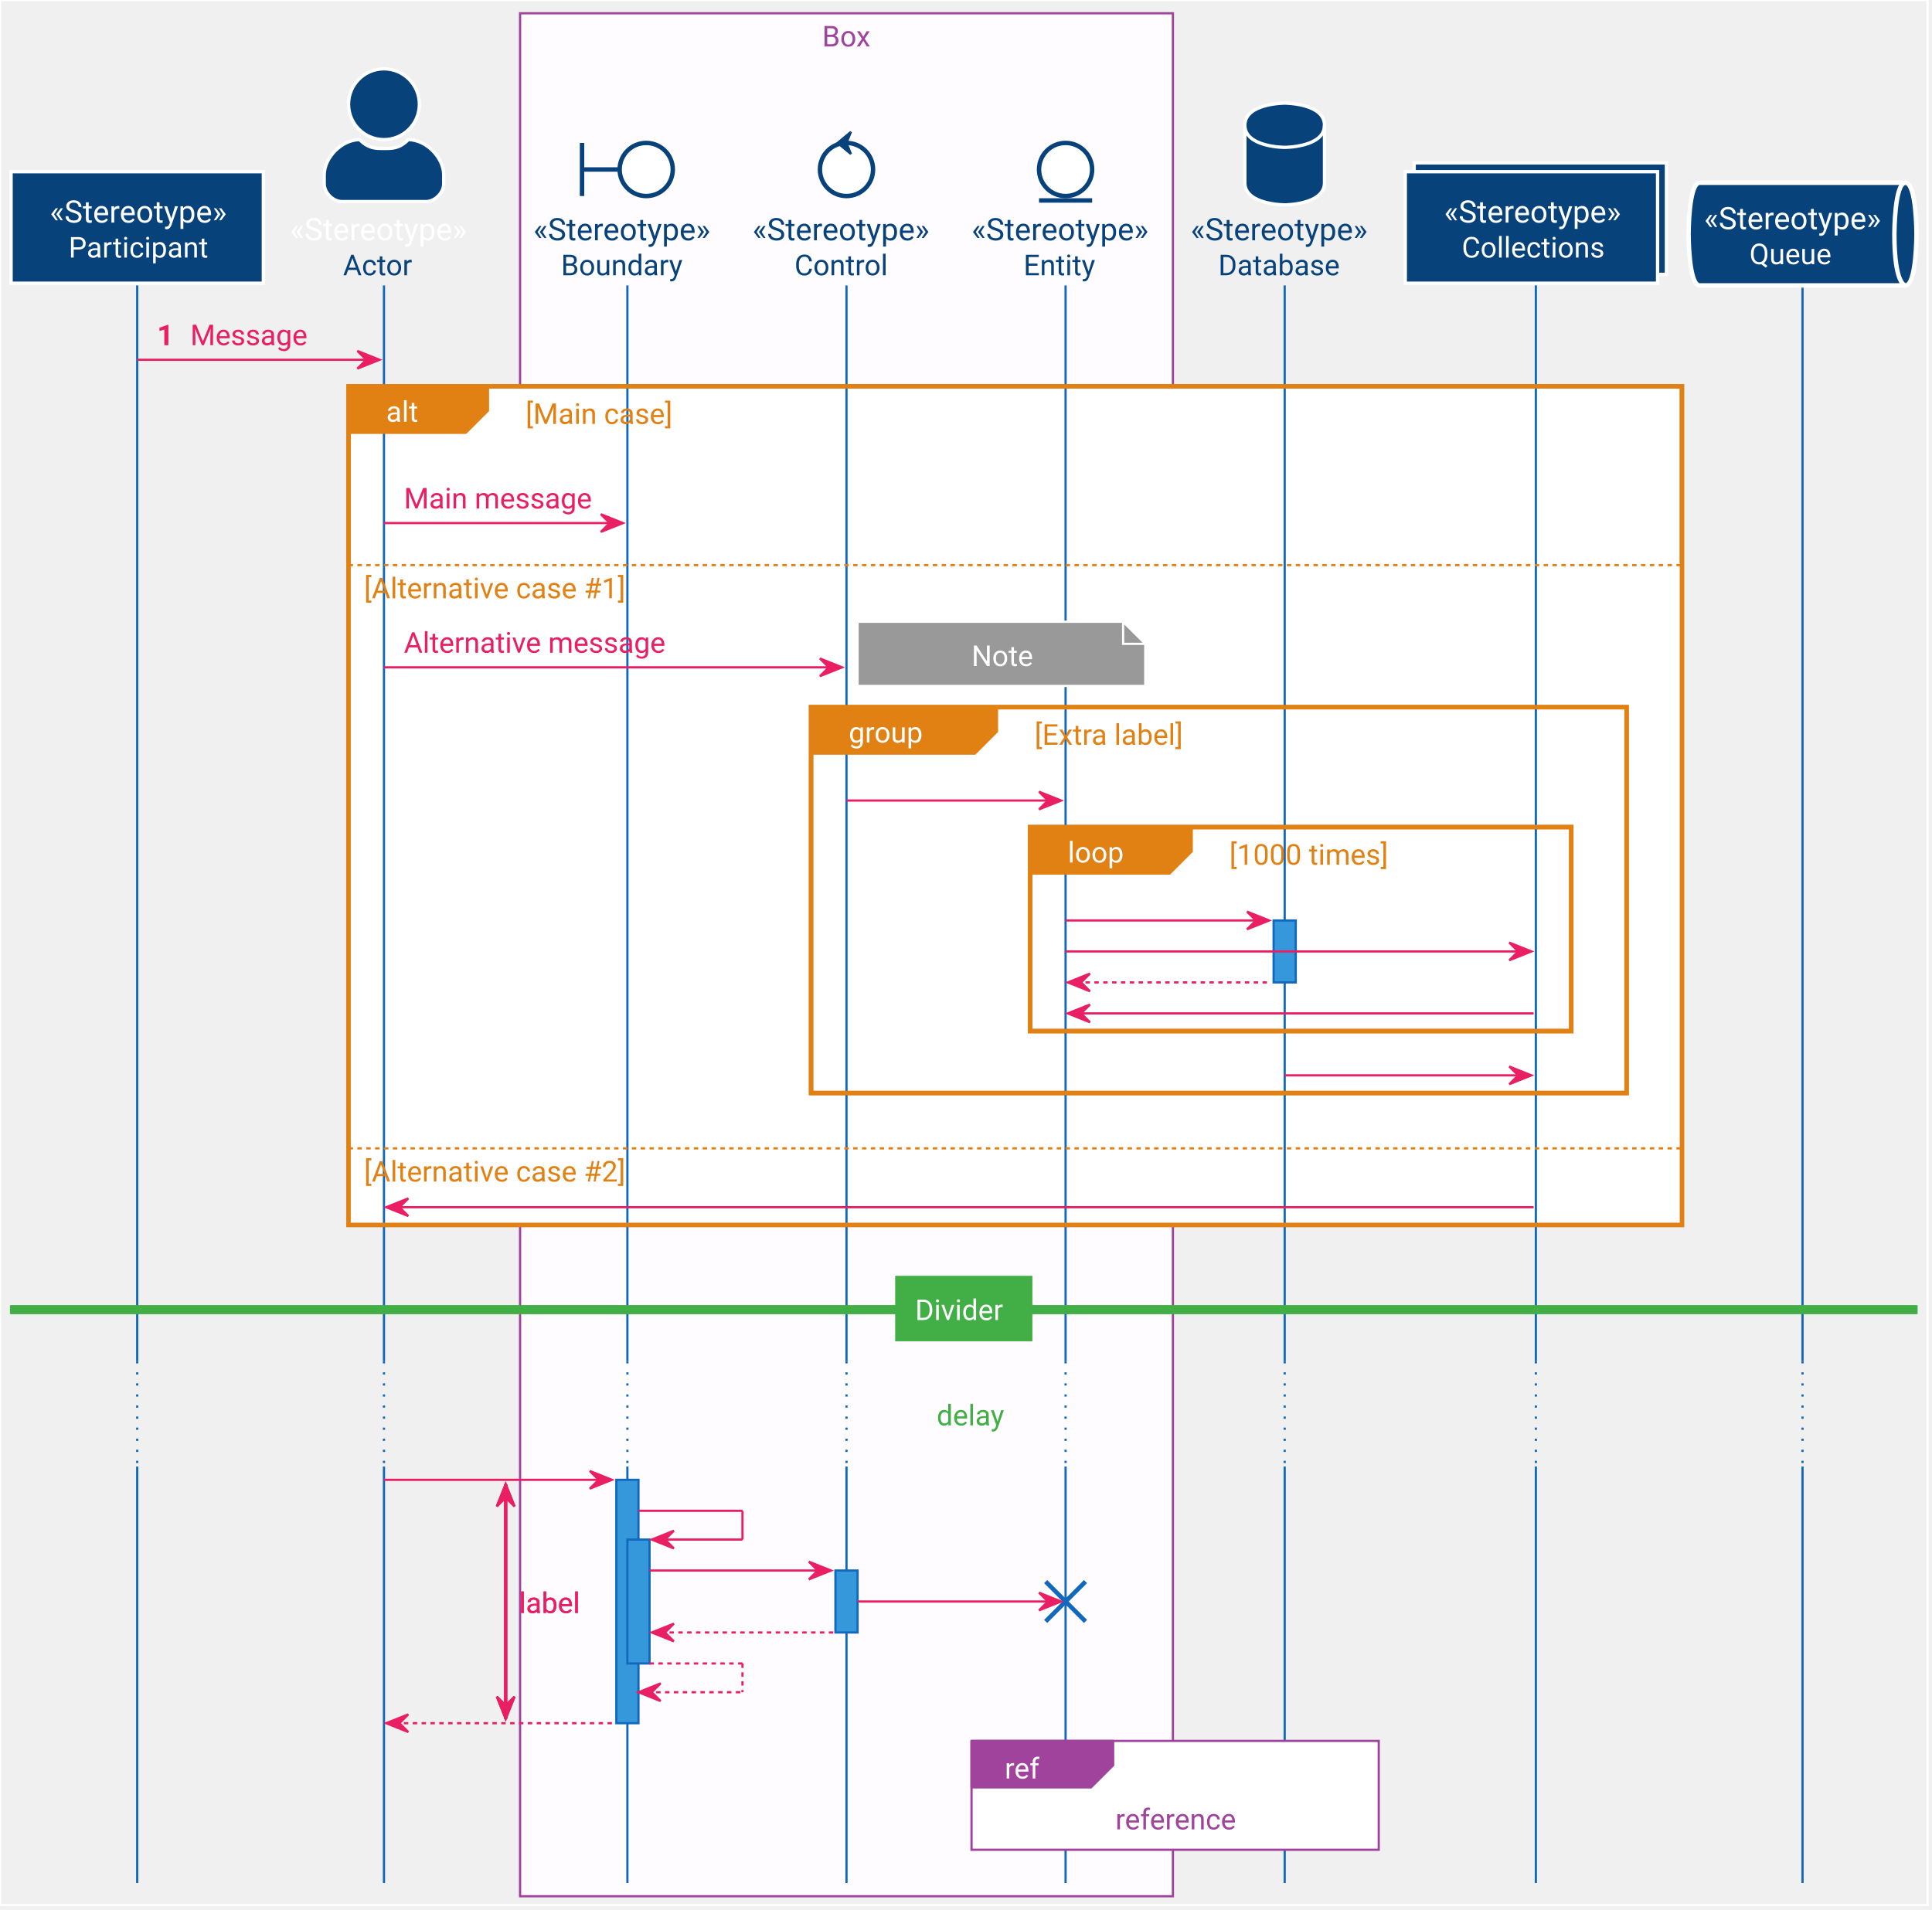
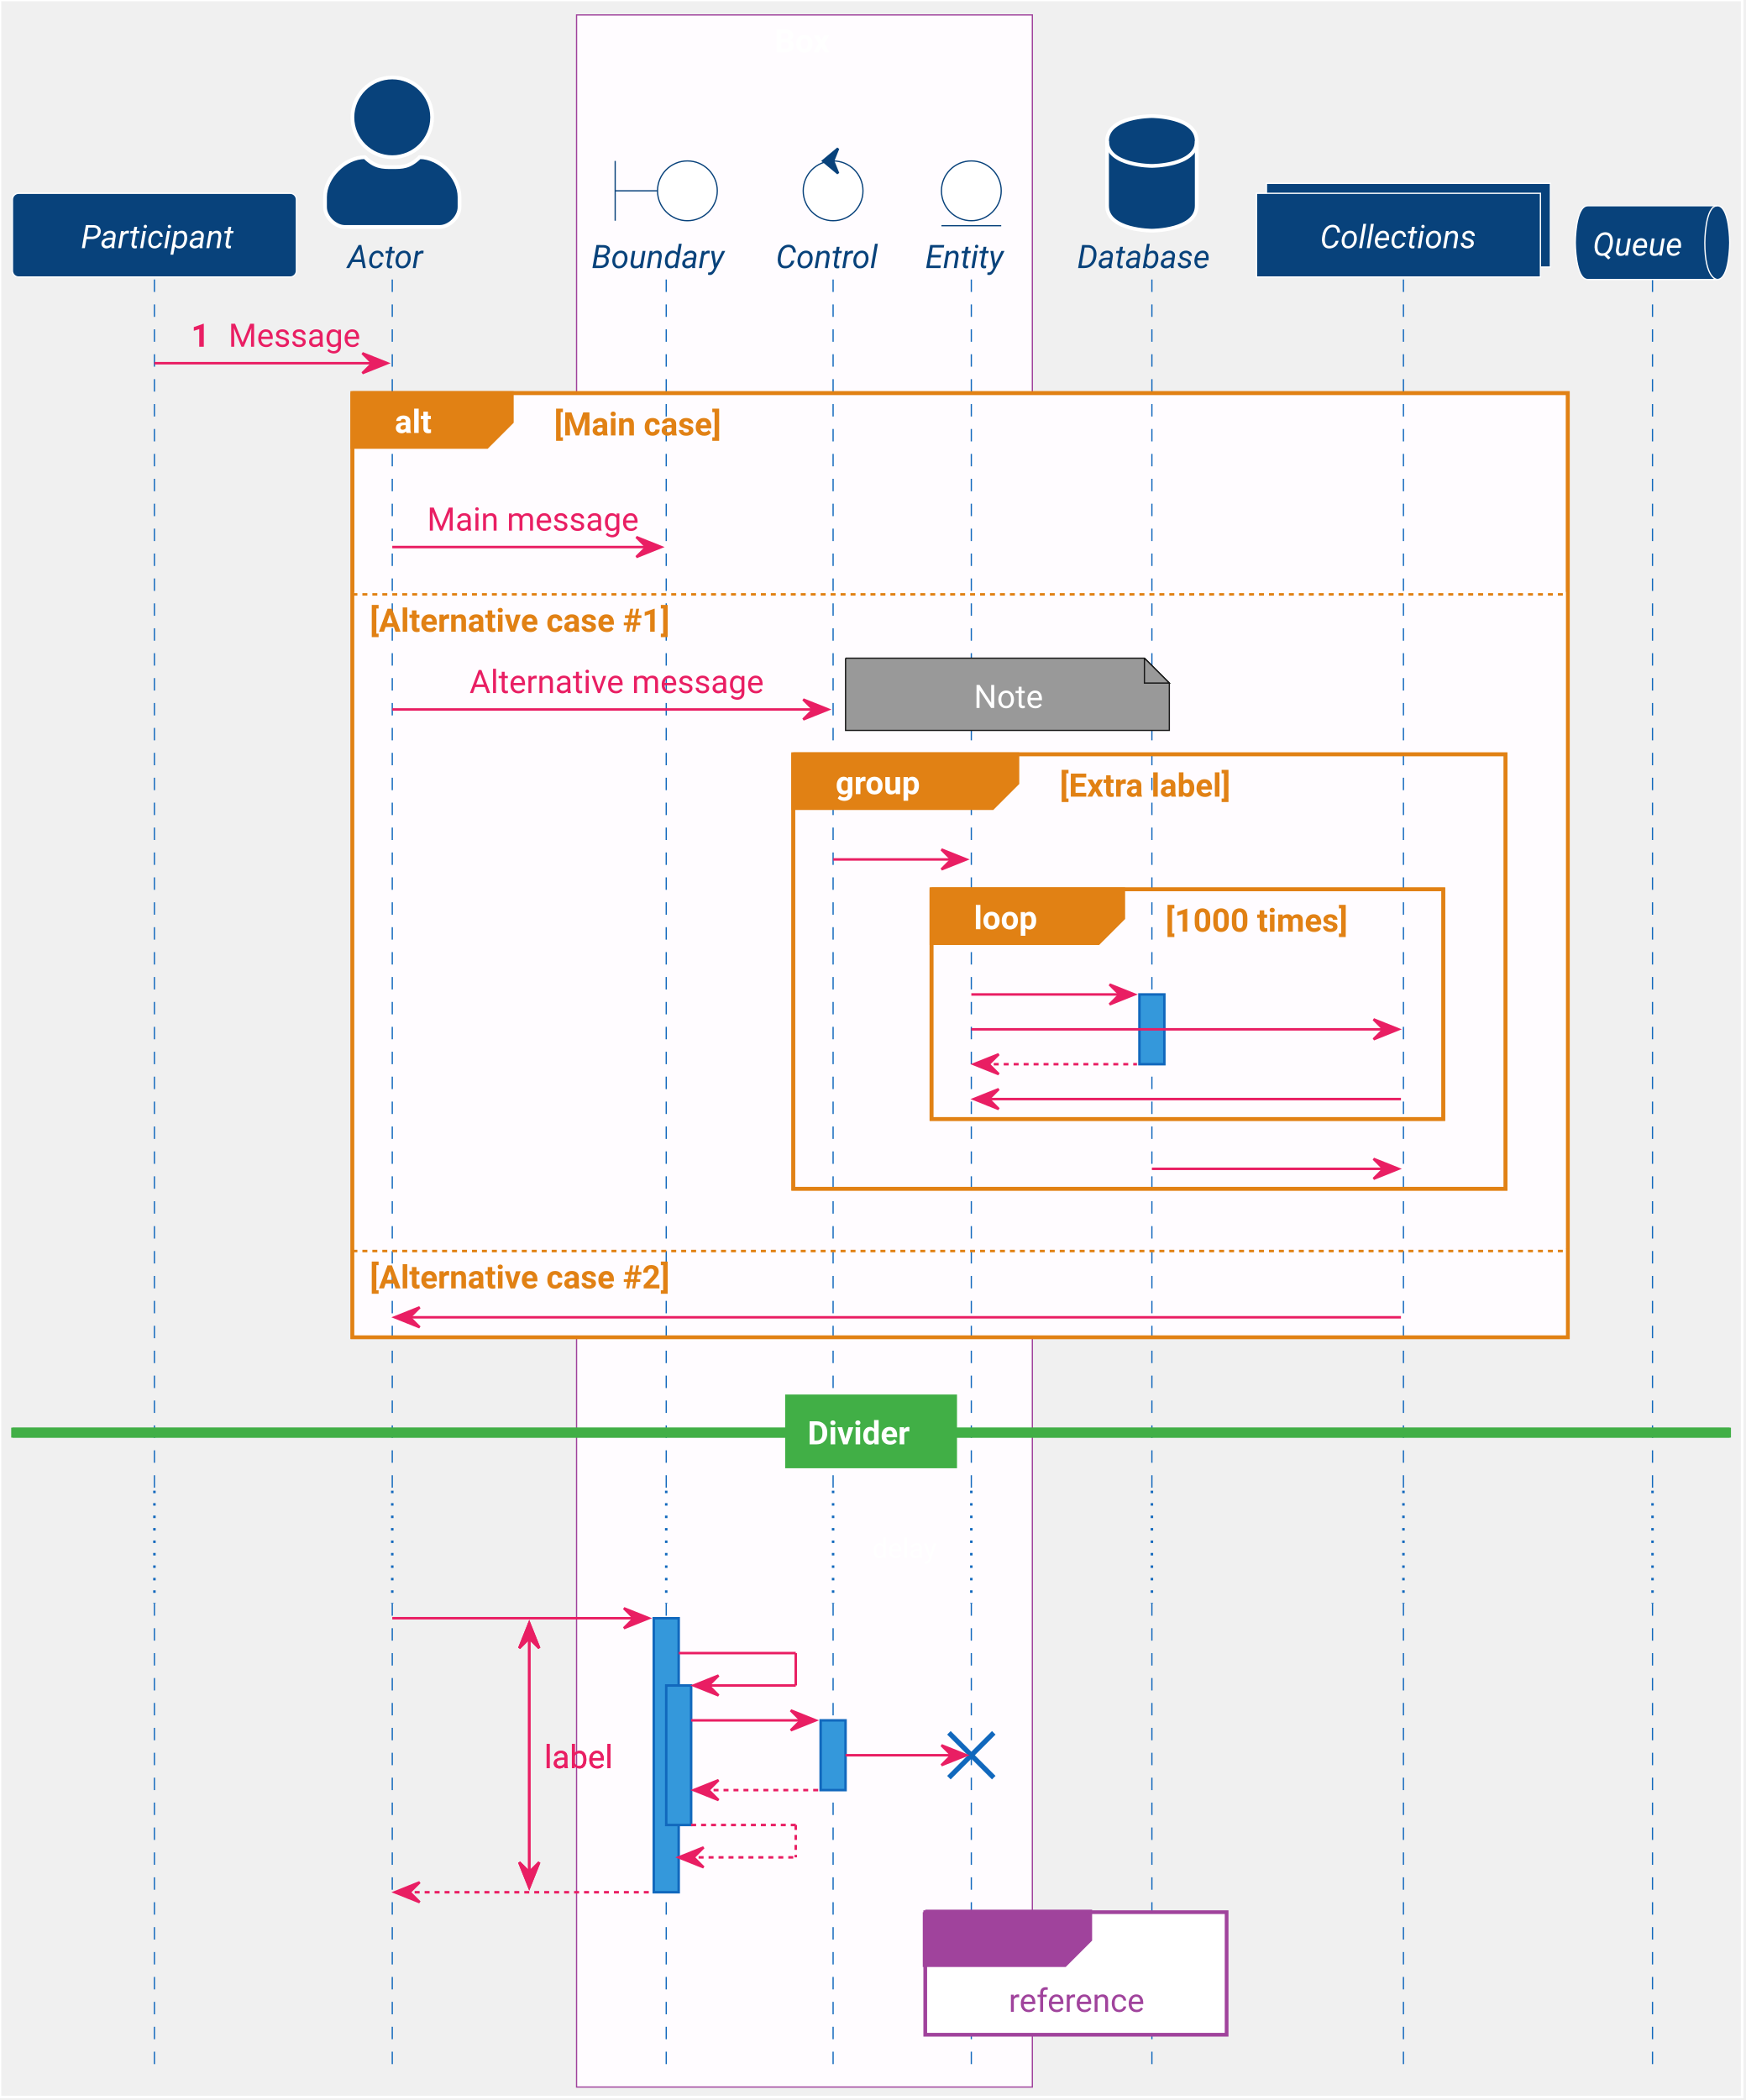
- <svg xmlns="http://www.w3.org/2000/svg" contentScriptType="application/ecmascript" contentStyleType="text/css" height="863px" preserveAspectRatio="none" style="width:873px;height:863px;background:#FFFFFF;" version="1.1" viewBox="0 0 873 863" width="873px" zoomAndPan="magnify">
+ <svg xmlns="http://www.w3.org/2000/svg" contentStyleType="text/css" height="843px" preserveAspectRatio="none" style="width:701px;height:843px;background:#FFFFFF;" version="1.1" viewBox="0 0 701 843" width="701px" zoomAndPan="magnify">
  <defs />
  <g>
-     <rect fill="none" height="861" style="stroke:#FFFFFF;stroke-width:1.0;" width="871" x="0" y="0" />
-     <rect fill="#FFFCFF" height="851" style="stroke:#A0439C;stroke-width:1.0;" width="295" x="235" y="6" />
-     <text fill="#A0439C" font-family="Roboto" font-size="13" lengthAdjust="spacing" textLength="22" x="371.5" y="21">Box</text>
-     <rect fill="#FFFFFF" height="379" style="stroke:#E18114;stroke-width:2.0;" width="602.5" x="157.5" y="174.6" />
-     <rect fill="#FFFFFF" height="263.6" style="stroke:none;stroke-width:1.0;" width="602.5" x="157.5" y="254.4" />
-     <rect fill="#FFFFFF" height="35.6" style="stroke:none;stroke-width:1.0;" width="602.5" x="157.5" y="518" />
-     <rect fill="#FFFFFF" height="174.4" style="stroke:#E18114;stroke-width:2.0;" width="368.5" x="366.5" y="319.6" />
-     <rect fill="#FFFFFF" height="92.2" style="stroke:#E18114;stroke-width:2.0;" width="244.5" x="465.5" y="373.8" />
-     <line style="stroke:#E91E63;stroke-width:1.5;" x1="228.5" x2="228.5" y1="670.8" y2="776.8" />
-     <polygon fill="#E91E63" points="224.5,680.8,228.5,670.8,232.5,680.8,228.5,676.8" style="stroke:#E91E63;stroke-width:1.0;" />
-     <polygon fill="#E91E63" points="224.5,766.8,228.5,776.8,232.5,766.8,228.5,770.8" style="stroke:#E91E63;stroke-width:1.0;" />
-     <text fill="#E91E63" font-family="Roboto" font-size="13" lengthAdjust="spacing" textLength="27" x="234.5" y="729">label</text>
-     <line style="stroke:#1168BD;stroke-width:1.0;" x1="62" x2="62" y1="129" y2="615.2" />
-     <line style="stroke:#1168BD;stroke-width:1.0;stroke-dasharray:1.0,4.0;" x1="62" x2="62" y1="615.2" y2="662.8" />
-     <line style="stroke:#1168BD;stroke-width:1.0;" x1="62" x2="62" y1="662.8" y2="851" />
-     <line style="stroke:#1168BD;stroke-width:1.0;" x1="173.5" x2="173.5" y1="129" y2="615.2" />
-     <line style="stroke:#1168BD;stroke-width:1.0;stroke-dasharray:1.0,4.0;" x1="173.5" x2="173.5" y1="615.2" y2="662.8" />
-     <line style="stroke:#1168BD;stroke-width:1.0;" x1="173.5" x2="173.5" y1="662.8" y2="851" />
-     <line style="stroke:#1168BD;stroke-width:1.0;" x1="283.5" x2="283.5" y1="129" y2="615.2" />
-     <line style="stroke:#1168BD;stroke-width:1.0;stroke-dasharray:1.0,4.0;" x1="283.5" x2="283.5" y1="615.2" y2="662.8" />
-     <line style="stroke:#1168BD;stroke-width:1.0;" x1="283.5" x2="283.5" y1="662.8" y2="851" />
-     <rect fill="#3498DB" height="110" style="stroke:#1168BD;stroke-width:1.0;" width="10" x="278.5" y="668.8" />
-     <rect fill="#3498DB" height="56" style="stroke:#1168BD;stroke-width:1.0;" width="10" x="283.5" y="695.8" />
-     <line style="stroke:#1168BD;stroke-width:1.0;" x1="382.5" x2="382.5" y1="129" y2="615.2" />
-     <line style="stroke:#1168BD;stroke-width:1.0;stroke-dasharray:1.0,4.0;" x1="382.5" x2="382.5" y1="615.2" y2="662.8" />
-     <line style="stroke:#1168BD;stroke-width:1.0;" x1="382.5" x2="382.5" y1="662.8" y2="851" />
-     <rect fill="#3498DB" height="28" style="stroke:#1168BD;stroke-width:1.0;" width="10" x="377.5" y="709.8" />
-     <line style="stroke:#1168BD;stroke-width:1.0;" x1="481.5" x2="481.5" y1="129" y2="615.2" />
-     <line style="stroke:#1168BD;stroke-width:1.0;stroke-dasharray:1.0,4.0;" x1="481.5" x2="481.5" y1="615.2" y2="662.8" />
-     <line style="stroke:#1168BD;stroke-width:1.0;" x1="481.5" x2="481.5" y1="662.8" y2="851" />
-     <line style="stroke:#1168BD;stroke-width:2.0;" x1="472.5" x2="490.5" y1="714.8" y2="732.8" />
-     <line style="stroke:#1168BD;stroke-width:2.0;" x1="472.5" x2="490.5" y1="732.8" y2="714.8" />
-     <line style="stroke:#1168BD;stroke-width:1.0;" x1="580.5" x2="580.5" y1="129" y2="615.2" />
-     <line style="stroke:#1168BD;stroke-width:1.0;stroke-dasharray:1.0,4.0;" x1="580.5" x2="580.5" y1="615.2" y2="662.8" />
-     <line style="stroke:#1168BD;stroke-width:1.0;" x1="580.5" x2="580.5" y1="662.8" y2="851" />
-     <rect fill="#3498DB" height="28" style="stroke:#1168BD;stroke-width:1.0;" width="10" x="575.5" y="416" />
-     <line style="stroke:#1168BD;stroke-width:1.0;" x1="694" x2="694" y1="129" y2="615.2" />
-     <line style="stroke:#1168BD;stroke-width:1.0;stroke-dasharray:1.0,4.0;" x1="694" x2="694" y1="615.2" y2="662.8" />
-     <line style="stroke:#1168BD;stroke-width:1.0;" x1="694" x2="694" y1="662.8" y2="851" />
-     <line style="stroke:#1168BD;stroke-width:1.0;" x1="814.5" x2="814.5" y1="129" y2="615.2" />
-     <line style="stroke:#1168BD;stroke-width:1.0;stroke-dasharray:1.0,4.0;" x1="814.5" x2="814.5" y1="615.2" y2="662.8" />
-     <line style="stroke:#1168BD;stroke-width:1.0;" x1="814.5" x2="814.5" y1="662.8" y2="851" />
-     <rect fill="#08427B" height="50.4" style="stroke:#FFFFFF;stroke-width:1.5;" width="114" x="5" y="77.6" />
-     <text fill="#FFFFFF" font-family="Roboto" font-size="14" lengthAdjust="spacing" textLength="79" x="22.5" y="100.6">«Stereotype»</text>
-     <text fill="#FFFFFF" font-family="Roboto" font-size="13" lengthAdjust="spacing" textLength="62" x="31" y="116.4">Participant</text>
-     <text fill="#FFFFFF" font-family="Roboto" font-size="14" lengthAdjust="spacing" textLength="79" x="131" y="108.6">«Stereotype»</text>
-     <text fill="#08427B" font-family="Roboto" font-size="13" lengthAdjust="spacing" textLength="31" x="155" y="124.4">Actor</text>
-     <ellipse cx="173.5" cy="47.1" fill="#08427B" rx="16" ry="16" style="stroke:#FFFFFF;stroke-width:1.5;" />
-     <path d="M173.5,67.1 C177.5,67.1 180.5,67.1 184.5,63.1 C192.5,63.1 200.5,71.1 200.5,79.1 L200.5,83.1 C200.5,87.1 196.5,91.1 192.5,91.1 L154.5,91.1 C150.5,91.1 146.5,87.1 146.5,83.1 L146.5,79.1 C146.5,71.1 154.5,63.1 162.5,63.1 C166.5,67.1 169.5,67.1 173.5,67.1 " fill="#08427B" style="stroke:#FFFFFF;stroke-width:1.5;" />
-     <text fill="#08427B" font-family="Roboto" font-size="14" lengthAdjust="spacing" textLength="79" x="241" y="108.6">«Stereotype»</text>
-     <text fill="#08427B" font-family="Roboto" font-size="13" lengthAdjust="spacing" textLength="54" x="253.5" y="124.4">Boundary</text>
-     <path d="M263,64.6 L263,88.6 M263,76.6 L280,76.6 " fill="none" style="stroke:#08427B;stroke-width:2.0;" />
-     <ellipse cx="292" cy="76.6" fill="#FFFFFF" rx="12" ry="12" style="stroke:#08427B;stroke-width:2.0;" />
-     <text fill="#08427B" font-family="Roboto" font-size="14" lengthAdjust="spacing" textLength="79" x="340" y="108.6">«Stereotype»</text>
-     <text fill="#08427B" font-family="Roboto" font-size="13" lengthAdjust="spacing" textLength="41" x="359" y="124.4">Control</text>
-     <ellipse cx="382.5" cy="76.6" fill="#FFFFFF" rx="12" ry="12" style="stroke:#08427B;stroke-width:2.0;" />
-     <polygon fill="#08427B" points="378.5,64.6,384.5,59.6,382.5,64.6,384.5,69.6,378.5,64.6" style="stroke:#08427B;stroke-width:1.0;" />
-     <text fill="#08427B" font-family="Roboto" font-size="14" lengthAdjust="spacing" textLength="79" x="439" y="108.6">«Stereotype»</text>
-     <text fill="#08427B" font-family="Roboto" font-size="13" lengthAdjust="spacing" textLength="32" x="462.5" y="124.4">Entity</text>
-     <ellipse cx="481.5" cy="76.6" fill="#FFFFFF" rx="12" ry="12" style="stroke:#08427B;stroke-width:2.0;" />
-     <line style="stroke:#08427B;stroke-width:2.0;" x1="469.5" x2="493.5" y1="90.6" y2="90.6" />
-     <text fill="#08427B" font-family="Roboto" font-size="14" lengthAdjust="spacing" textLength="79" x="538" y="108.6">«Stereotype»</text>
-     <text fill="#08427B" font-family="Roboto" font-size="13" lengthAdjust="spacing" textLength="54" x="550.5" y="124.4">Database</text>
-     <path d="M562.5,56.6 C562.5,46.6 580.5,46.6 580.5,46.6 C580.5,46.6 598.5,46.6 598.5,56.6 L598.5,82.6 C598.5,92.6 580.5,92.6 580.5,92.6 C580.5,92.6 562.5,92.6 562.5,82.6 L562.5,56.6 " fill="#08427B" style="stroke:#FFFFFF;stroke-width:1.5;" />
-     <path d="M562.5,56.6 C562.5,66.6 580.5,66.6 580.5,66.6 C580.5,66.6 598.5,66.6 598.5,56.6 " fill="none" style="stroke:#FFFFFF;stroke-width:1.5;" />
-     <rect fill="#08427B" height="50.4" style="stroke:#FFFFFF;stroke-width:1.5;" width="114" x="639" y="73.6" />
-     <rect fill="#08427B" height="50.4" style="stroke:#FFFFFF;stroke-width:1.5;" width="114" x="635" y="77.6" />
-     <text fill="#FFFFFF" font-family="Roboto" font-size="14" lengthAdjust="spacing" textLength="79" x="652.5" y="100.6">«Stereotype»</text>
-     <text fill="#FFFFFF" font-family="Roboto" font-size="13" lengthAdjust="spacing" textLength="63" x="660.5" y="116.4">Collections</text>
-     <path d="M768,82.6 L861,82.6 C866,82.6 866,105.8 866,105.8 C866,105.8 866,129 861,129 L768,129 C763,129 763,105.8 763,105.8 C763,105.8 763,82.6 768,82.6 " fill="#08427B" style="stroke:#FFFFFF;stroke-width:2.0;" />
-     <path d="M861,82.6 C856,82.6 856,105.8 856,105.8 C856,129 861,129 861,129 " fill="none" style="stroke:#FFFFFF;stroke-width:2.0;" />
-     <text fill="#FFFFFF" font-family="Roboto" font-size="14" lengthAdjust="spacing" textLength="79" x="770" y="103.6">«Stereotype»</text>
-     <text fill="#FFFFFF" font-family="Roboto" font-size="13" lengthAdjust="spacing" textLength="38" x="790.5" y="119.4">Queue</text>
-     <polygon fill="#E91E63" points="161.5,158.6,171.5,162.6,161.5,166.6,165.5,162.6" style="stroke:#E91E63;stroke-width:1.0;" />
-     <line style="stroke:#E91E63;stroke-width:1.0;" x1="62" x2="167.5" y1="162.6" y2="162.6" />
-     <text fill="#E91E63" font-family="Roboto" font-size="13" font-weight="bold" lengthAdjust="spacing" textLength="7" x="71" y="156">1</text>
-     <text fill="#E91E63" font-family="Roboto" font-size="13" lengthAdjust="spacing" textLength="51" x="86" y="156">Message</text>
-     <path d="M157.5,174.6 L220.5,174.6 L220.5,185.6 L210.5,195.6 L157.5,195.6 L157.5,174.6 " fill="#E18114" style="stroke:#E18114;stroke-width:1.0;" />
-     <rect fill="none" height="379" style="stroke:#E18114;stroke-width:2.0;" width="602.5" x="157.5" y="174.6" />
-     <text fill="#FFFFFF" font-family="Roboto" font-size="13" lengthAdjust="spacing" textLength="14" x="174.5" y="190.6">alt</text>
-     <text fill="#E18114" font-family="Roboto" font-size="13" lengthAdjust="spacing" textLength="66" x="237.5" y="191.6">[Main case]</text>
-     <line style="stroke:#E18114;stroke-width:1.0;stroke-dasharray:2.0,2.0;" x1="157.5" x2="760" y1="255.4" y2="255.4" />
-     <text fill="#E18114" font-family="Roboto" font-size="13" lengthAdjust="spacing" textLength="116" x="164.5" y="270.4">[Alternative case #1]</text>
-     <line style="stroke:#E18114;stroke-width:1.0;stroke-dasharray:2.0,2.0;" x1="157.5" x2="760" y1="519" y2="519" />
-     <text fill="#E18114" font-family="Roboto" font-size="13" lengthAdjust="spacing" textLength="116" x="164.5" y="534">[Alternative case #2]</text>
-     <polygon fill="#E91E63" points="271.5,232.4,281.5,236.4,271.5,240.4,275.5,236.4" style="stroke:#E91E63;stroke-width:1.0;" />
-     <line style="stroke:#E91E63;stroke-width:1.0;" x1="173.5" x2="277.5" y1="236.4" y2="236.4" />
-     <text fill="#E91E63" font-family="Roboto" font-size="13" lengthAdjust="spacing" textLength="82" x="182.5" y="229.8">Main message</text>
-     <polygon fill="#E91E63" points="370.5,297.6,380.5,301.6,370.5,305.6,374.5,301.6" style="stroke:#E91E63;stroke-width:1.0;" />
-     <line style="stroke:#E91E63;stroke-width:1.0;" x1="173.5" x2="376.5" y1="301.6" y2="301.6" />
-     <text fill="#E91E63" font-family="Roboto" font-size="13" lengthAdjust="spacing" textLength="115" x="182.5" y="295">Alternative message</text>
-     <path d="M387.5,281 L387.5,310 L517.5,310 L517.5,291 L507.5,281 L387.5,281 " fill="#999999" style="stroke:#FFFFFF;stroke-width:1.0;" />
-     <path d="M507.5,281 L507.5,291 L517.5,291 L507.5,281 " fill="#999999" style="stroke:#FFFFFF;stroke-width:1.0;" />
-     <text fill="#FFFFFF" font-family="Roboto" font-size="13" lengthAdjust="spacing" textLength="27" x="439" y="301">Note</text>
-     <path d="M366.5,319.6 L450.5,319.6 L450.5,330.6 L440.5,340.6 L366.5,340.6 L366.5,319.6 " fill="#E18114" style="stroke:#E18114;stroke-width:1.0;" />
-     <rect fill="none" height="174.4" style="stroke:#E18114;stroke-width:2.0;" width="368.5" x="366.5" y="319.6" />
-     <text fill="#FFFFFF" font-family="Roboto" font-size="13" lengthAdjust="spacing" textLength="32" x="383.5" y="335.6">group</text>
-     <text fill="#E18114" font-family="Roboto" font-size="13" lengthAdjust="spacing" textLength="67" x="467.5" y="336.6">[Extra label]</text>
-     <polygon fill="#E91E63" points="469.5,357.8,479.5,361.8,469.5,365.8,473.5,361.8" style="stroke:#E91E63;stroke-width:1.0;" />
-     <line style="stroke:#E91E63;stroke-width:1.0;" x1="382.5" x2="475.5" y1="361.8" y2="361.8" />
-     <path d="M465.5,373.8 L538.5,373.8 L538.5,384.8 L528.5,394.8 L465.5,394.8 L465.5,373.8 " fill="#E18114" style="stroke:#E18114;stroke-width:1.0;" />
-     <rect fill="none" height="92.2" style="stroke:#E18114;stroke-width:2.0;" width="244.5" x="465.5" y="373.8" />
-     <text fill="#FFFFFF" font-family="Roboto" font-size="13" lengthAdjust="spacing" textLength="24" x="482.5" y="389.8">loop</text>
-     <text fill="#E18114" font-family="Roboto" font-size="13" lengthAdjust="spacing" textLength="70" x="555.5" y="390.8">[1000 times]</text>
-     <polygon fill="#E91E63" points="563.5,412,573.5,416,563.5,420,567.5,416" style="stroke:#E91E63;stroke-width:1.0;" />
-     <line style="stroke:#E91E63;stroke-width:1.0;" x1="481.5" x2="569.5" y1="416" y2="416" />
-     <polygon fill="#E91E63" points="682,426,692,430,682,434,686,430" style="stroke:#E91E63;stroke-width:1.0;" />
-     <line style="stroke:#E91E63;stroke-width:1.0;" x1="481.5" x2="688" y1="430" y2="430" />
-     <polygon fill="#E91E63" points="492.5,440,482.5,444,492.5,448,488.5,444" style="stroke:#E91E63;stroke-width:1.0;" />
-     <line style="stroke:#E91E63;stroke-width:1.0;stroke-dasharray:2.0,2.0;" x1="486.5" x2="574.5" y1="444" y2="444" />
-     <polygon fill="#E91E63" points="492.5,454,482.5,458,492.5,462,488.5,458" style="stroke:#E91E63;stroke-width:1.0;" />
-     <line style="stroke:#E91E63;stroke-width:1.0;" x1="486.5" x2="693" y1="458" y2="458" />
-     <polygon fill="#E91E63" points="682,482,692,486,682,490,686,486" style="stroke:#E91E63;stroke-width:1.0;" />
-     <line style="stroke:#E91E63;stroke-width:1.0;" x1="580.5" x2="688" y1="486" y2="486" />
-     <polygon fill="#E91E63" points="184.5,541.6,174.5,545.6,184.5,549.6,180.5,545.6" style="stroke:#E91E63;stroke-width:1.0;" />
-     <line style="stroke:#E91E63;stroke-width:1.0;" x1="178.5" x2="693" y1="545.6" y2="545.6" />
-     <rect fill="#41AF46" height="3" style="stroke:#41AF46;stroke-width:1.0;" width="861" x="5" y="590.4" />
-     <line style="stroke:#41AF46;stroke-width:1.0;" x1="5" x2="866" y1="590.4" y2="590.4" />
-     <line style="stroke:#41AF46;stroke-width:1.0;" x1="5" x2="866" y1="593.4" y2="593.4" />
-     <rect fill="#41AF46" height="27.6" style="stroke:#41AF46;stroke-width:2.0;" width="60" x="405.5" y="577.6" />
-     <text fill="#FFFFFF" font-family="Roboto" font-size="13" lengthAdjust="spacing" textLength="39" x="413.5" y="596.6">Divider</text>
-     <text fill="#41AF46" font-family="Roboto" font-size="13" lengthAdjust="spacing" textLength="30" x="423.25" y="644.2">delay</text>
-     <polygon fill="#E91E63" points="266.5,664.8,276.5,668.8,266.5,672.8,270.5,668.8" style="stroke:#E91E63;stroke-width:1.0;" />
-     <line style="stroke:#E91E63;stroke-width:1.0;" x1="173.5" x2="272.5" y1="668.8" y2="668.8" />
-     <line style="stroke:#E91E63;stroke-width:1.0;" x1="288.5" x2="335.5" y1="682.8" y2="682.8" />
-     <line style="stroke:#E91E63;stroke-width:1.0;" x1="335.5" x2="335.5" y1="682.8" y2="695.8" />
-     <line style="stroke:#E91E63;stroke-width:1.0;" x1="294.5" x2="335.5" y1="695.8" y2="695.8" />
-     <polygon fill="#E91E63" points="304.5,691.8,294.5,695.8,304.5,699.8,300.5,695.8" style="stroke:#E91E63;stroke-width:1.0;" />
-     <polygon fill="#E91E63" points="365.5,705.8,375.5,709.8,365.5,713.8,369.5,709.8" style="stroke:#E91E63;stroke-width:1.0;" />
-     <line style="stroke:#E91E63;stroke-width:1.0;" x1="293.5" x2="371.5" y1="709.8" y2="709.8" />
-     <polygon fill="#E91E63" points="469.5,719.8,479.5,723.8,469.5,727.8,473.5,723.8" style="stroke:#E91E63;stroke-width:1.0;" />
-     <line style="stroke:#E91E63;stroke-width:1.0;" x1="387.5" x2="475.5" y1="723.8" y2="723.8" />
-     <polygon fill="#E91E63" points="304.5,733.8,294.5,737.8,304.5,741.8,300.5,737.8" style="stroke:#E91E63;stroke-width:1.0;" />
-     <line style="stroke:#E91E63;stroke-width:1.0;stroke-dasharray:2.0,2.0;" x1="298.5" x2="376.5" y1="737.8" y2="737.8" />
-     <line style="stroke:#E91E63;stroke-width:1.0;stroke-dasharray:2.0,2.0;" x1="293.5" x2="335.5" y1="751.8" y2="751.8" />
-     <line style="stroke:#E91E63;stroke-width:1.0;stroke-dasharray:2.0,2.0;" x1="335.5" x2="335.5" y1="751.8" y2="764.8" />
-     <line style="stroke:#E91E63;stroke-width:1.0;stroke-dasharray:2.0,2.0;" x1="288.5" x2="335.5" y1="764.8" y2="764.8" />
-     <polygon fill="#E91E63" points="298.5,760.8,288.5,764.8,298.5,768.8,294.5,764.8" style="stroke:#E91E63;stroke-width:1.0;" />
-     <polygon fill="#E91E63" points="184.5,774.8,174.5,778.8,184.5,782.8,180.5,778.8" style="stroke:#E91E63;stroke-width:1.0;" />
-     <line style="stroke:#E91E63;stroke-width:1.0;stroke-dasharray:2.0,2.0;" x1="178.5" x2="277.5" y1="778.8" y2="778.8" />
-     <rect fill="#FFFFFF" height="49.2" style="stroke:#A0439C;stroke-width:1.0;" width="184" x="439" y="786.8" />
-     <path d="M439,786.8 L503,786.8 L503,797.8 L493,807.8 L439,807.8 L439,786.8 " fill="#A0439C" style="stroke:#A0439C;stroke-width:1.0;" />
-     <text fill="#FFFFFF" font-family="Roboto" font-size="13" lengthAdjust="spacing" textLength="15" x="454" y="803.8">ref</text>
-     <text fill="#A0439C" font-family="Roboto" font-size="13" lengthAdjust="spacing" textLength="54" x="504" y="826.8">reference</text>
-     <line style="stroke:#E91E63;stroke-width:1.5;" x1="228.5" x2="228.5" y1="670.8" y2="776.8" />
-     <polygon fill="#E91E63" points="224.5,680.8,228.5,670.8,232.5,680.8,228.5,676.8" style="stroke:#E91E63;stroke-width:1.0;" />
-     <polygon fill="#E91E63" points="224.5,766.8,228.5,776.8,232.5,766.8,228.5,770.8" style="stroke:#E91E63;stroke-width:1.0;" />
-     <text fill="#E91E63" font-family="Roboto" font-size="13" lengthAdjust="spacing" textLength="27" x="234.5" y="729">label</text>
+     <rect fill="none" height="841.8" style="stroke:#FFFFFF;stroke-width:1.0;" width="699.5" x="0" y="0" />
+     <rect fill="#FFFCFF" height="831.8" style="stroke:#A0439C;stroke-width:0.5;" width="183" x="231.5" y="6" />
+     <text fill="#FFFFFF" font-family="Roboto" font-size="13" font-weight="bold" lengthAdjust="spacing" textLength="24" x="311" y="21">Box</text>
+     <rect fill="#FFFCFF" height="379" style="stroke:#E18114;stroke-width:1.5;" width="488" x="141.5" y="157.8" />
+     <rect fill="#FFFCFF" height="263.6" style="stroke:none;stroke-width:1.0;" width="488" x="141.5" y="237.6" />
+     <rect fill="#FFFCFF" height="35.6" style="stroke:none;stroke-width:1.0;" width="488" x="141.5" y="501.2" />
+     <rect fill="#FFFCFF" height="174.4" style="stroke:#E18114;stroke-width:1.5;" width="286" x="318.5" y="302.8" />
+     <rect fill="#FFFCFF" height="92.2" style="stroke:#E18114;stroke-width:1.5;" width="205.5" x="374" y="357" />
+     <line style="stroke:#E91E63;stroke-width:1.0;" x1="212.5" x2="212.5" y1="651.6" y2="757.6" />
+     <polygon fill="#E91E63" points="208.5,661.6,212.5,651.6,216.5,661.6,212.5,657.6" style="stroke:#E91E63;stroke-width:1.0;" />
+     <polygon fill="#E91E63" points="208.5,747.6,212.5,757.6,216.5,747.6,212.5,751.6" style="stroke:#E91E63;stroke-width:1.0;" />
+     <text fill="#E91E63" font-family="Roboto" font-size="13" lengthAdjust="spacing" textLength="27" x="218.5" y="709.8">label</text>
+     <line style="stroke:#1168BD;stroke-width:0.5;stroke-dasharray:5.0,5.0;" x1="62" x2="62" y1="112.2" y2="598.4" />
+     <line style="stroke:#1168BD;stroke-width:1.0;stroke-dasharray:1.0,4.0;" x1="62" x2="62" y1="598.4" y2="643.6" />
+     <line style="stroke:#1168BD;stroke-width:0.5;stroke-dasharray:5.0,5.0;" x1="62" x2="62" y1="643.6" y2="831.8" />
+     <line style="stroke:#1168BD;stroke-width:0.5;stroke-dasharray:5.0,5.0;" x1="157.5" x2="157.5" y1="112.2" y2="598.4" />
+     <line style="stroke:#1168BD;stroke-width:1.0;stroke-dasharray:1.0,4.0;" x1="157.5" x2="157.5" y1="598.4" y2="643.6" />
+     <line style="stroke:#1168BD;stroke-width:0.5;stroke-dasharray:5.0,5.0;" x1="157.5" x2="157.5" y1="643.6" y2="831.8" />
+     <line style="stroke:#1168BD;stroke-width:0.5;stroke-dasharray:5.0,5.0;" x1="267.5" x2="267.5" y1="112.2" y2="598.4" />
+     <line style="stroke:#1168BD;stroke-width:1.0;stroke-dasharray:1.0,4.0;" x1="267.5" x2="267.5" y1="598.4" y2="643.6" />
+     <line style="stroke:#1168BD;stroke-width:0.5;stroke-dasharray:5.0,5.0;" x1="267.5" x2="267.5" y1="643.6" y2="831.8" />
+     <rect fill="#3498DB" height="110" style="stroke:#1168BD;stroke-width:1.0;" width="10" x="262.5" y="649.6" />
+     <rect fill="#3498DB" height="56" style="stroke:#1168BD;stroke-width:1.0;" width="10" x="267.5" y="676.6" />
+     <line style="stroke:#1168BD;stroke-width:0.5;stroke-dasharray:5.0,5.0;" x1="334.5" x2="334.5" y1="112.2" y2="598.4" />
+     <line style="stroke:#1168BD;stroke-width:1.0;stroke-dasharray:1.0,4.0;" x1="334.5" x2="334.5" y1="598.4" y2="643.6" />
+     <line style="stroke:#1168BD;stroke-width:0.5;stroke-dasharray:5.0,5.0;" x1="334.5" x2="334.5" y1="643.6" y2="831.8" />
+     <rect fill="#3498DB" height="28" style="stroke:#1168BD;stroke-width:1.0;" width="10" x="329.5" y="690.6" />
+     <line style="stroke:#1168BD;stroke-width:0.5;stroke-dasharray:5.0,5.0;" x1="390" x2="390" y1="112.2" y2="598.4" />
+     <line style="stroke:#1168BD;stroke-width:1.0;stroke-dasharray:1.0,4.0;" x1="390" x2="390" y1="598.4" y2="643.6" />
+     <line style="stroke:#1168BD;stroke-width:0.5;stroke-dasharray:5.0,5.0;" x1="390" x2="390" y1="643.6" y2="831.8" />
+     <line style="stroke:#1168BD;stroke-width:2.0;" x1="381" x2="399" y1="695.6" y2="713.6" />
+     <line style="stroke:#1168BD;stroke-width:2.0;" x1="381" x2="399" y1="713.6" y2="695.6" />
+     <line style="stroke:#1168BD;stroke-width:0.5;stroke-dasharray:5.0,5.0;" x1="462.5" x2="462.5" y1="112.2" y2="598.4" />
+     <line style="stroke:#1168BD;stroke-width:1.0;stroke-dasharray:1.0,4.0;" x1="462.5" x2="462.5" y1="598.4" y2="643.6" />
+     <line style="stroke:#1168BD;stroke-width:0.5;stroke-dasharray:5.0,5.0;" x1="462.5" x2="462.5" y1="643.6" y2="831.8" />
+     <rect fill="#3498DB" height="28" style="stroke:#1168BD;stroke-width:1.0;" width="10" x="457.5" y="399.2" />
+     <line style="stroke:#1168BD;stroke-width:0.5;stroke-dasharray:5.0,5.0;" x1="563.5" x2="563.5" y1="112.2" y2="598.4" />
+     <line style="stroke:#1168BD;stroke-width:1.0;stroke-dasharray:1.0,4.0;" x1="563.5" x2="563.5" y1="598.4" y2="643.6" />
+     <line style="stroke:#1168BD;stroke-width:0.5;stroke-dasharray:5.0,5.0;" x1="563.5" x2="563.5" y1="643.6" y2="831.8" />
+     <line style="stroke:#1168BD;stroke-width:0.5;stroke-dasharray:5.0,5.0;" x1="663.5" x2="663.5" y1="112.2" y2="598.4" />
+     <line style="stroke:#1168BD;stroke-width:1.0;stroke-dasharray:1.0,4.0;" x1="663.5" x2="663.5" y1="598.4" y2="643.6" />
+     <line style="stroke:#1168BD;stroke-width:0.5;stroke-dasharray:5.0,5.0;" x1="663.5" x2="663.5" y1="643.6" y2="831.8" />
+     <rect fill="#08427B" height="33.6" rx="2.5" ry="2.5" style="stroke:#FFFFFF;stroke-width:0.5;" width="114" x="5" y="77.6" />
+     <text fill="#FFFFFF" font-family="Roboto" font-size="13" font-style="italic" lengthAdjust="spacing" textLength="59" x="32.5" y="99.6">Participant</text>
+     <text fill="#08427B" font-family="Roboto" font-size="13" font-style="italic" lengthAdjust="spacing" textLength="30" x="139.5" y="107.6">Actor</text>
+     <ellipse cx="157.5" cy="47.1" fill="#08427B" rx="16" ry="16" style="stroke:#FFFFFF;stroke-width:1.5;" />
+     <path d="M157.5,67.1 C161.5,67.1 164.5,67.1 168.5,63.1 C176.5,63.1 184.5,71.1 184.5,79.1 L184.5,83.1 C184.5,87.1 180.5,91.1 176.5,91.1 L138.5,91.1 C134.5,91.1 130.5,87.1 130.5,83.1 L130.5,79.1 C130.5,71.1 138.5,63.1 146.5,63.1 C150.5,67.1 153.5,67.1 157.5,67.1 " fill="#08427B" style="stroke:#FFFFFF;stroke-width:1.5;" />
+     <text fill="#08427B" font-family="Roboto" font-size="13" font-style="italic" lengthAdjust="spacing" textLength="54" x="237.5" y="107.6">Boundary</text>
+     <path d="M247,64.6 L247,88.6 M247,76.6 L264,76.6 " fill="none" style="stroke:#08427B;stroke-width:0.5;" />
+     <ellipse cx="276" cy="76.6" fill="#FFFFFF" rx="12" ry="12" style="stroke:#08427B;stroke-width:0.5;" />
+     <text fill="#08427B" font-family="Roboto" font-size="13" font-style="italic" lengthAdjust="spacing" textLength="40" x="311.5" y="107.6">Control</text>
+     <ellipse cx="334.5" cy="76.6" fill="#FFFFFF" rx="12" ry="12" style="stroke:#08427B;stroke-width:0.5;" />
+     <polygon fill="#08427B" points="330.5,64.6,336.5,59.6,334.5,64.6,336.5,69.6,330.5,64.6" style="stroke:#08427B;stroke-width:1.0;" />
+     <text fill="#08427B" font-family="Roboto" font-size="13" font-style="italic" lengthAdjust="spacing" textLength="31" x="371.5" y="107.6">Entity</text>
+     <ellipse cx="390" cy="76.6" fill="#FFFFFF" rx="12" ry="12" style="stroke:#08427B;stroke-width:0.5;" />
+     <line style="stroke:#08427B;stroke-width:0.5;" x1="378" x2="402" y1="90.6" y2="90.6" />
+     <text fill="#08427B" font-family="Roboto" font-size="13" font-style="italic" lengthAdjust="spacing" textLength="54" x="432.5" y="107.6">Database</text>
+     <path d="M444.5,56.6 C444.5,46.6 462.5,46.6 462.5,46.6 C462.5,46.6 480.5,46.6 480.5,56.6 L480.5,82.6 C480.5,92.6 462.5,92.6 462.5,92.6 C462.5,92.6 444.5,92.6 444.5,82.6 L444.5,56.6 " fill="#08427B" style="stroke:#FFFFFF;stroke-width:1.5;" />
+     <path d="M444.5,56.6 C444.5,66.6 462.5,66.6 462.5,66.6 C462.5,66.6 480.5,66.6 480.5,56.6 " fill="none" style="stroke:#FFFFFF;stroke-width:1.5;" />
+     <rect fill="#08427B" height="33.6" style="stroke:#FFFFFF;stroke-width:0.5;" width="114" x="508.5" y="73.6" />
+     <rect fill="#08427B" height="33.6" style="stroke:#FFFFFF;stroke-width:0.5;" width="114" x="504.5" y="77.6" />
+     <text fill="#FFFFFF" font-family="Roboto" font-size="13" font-style="italic" lengthAdjust="spacing" textLength="63" x="530" y="99.6">Collections</text>
+     <path d="M637.5,82.6 L689.5,82.6 C694.5,82.6 694.5,97.4 694.5,97.4 C694.5,97.4 694.5,112.2 689.5,112.2 L637.5,112.2 C632.5,112.2 632.5,97.4 632.5,97.4 C632.5,97.4 632.5,82.6 637.5,82.6 " fill="#08427B" style="stroke:#FFFFFF;stroke-width:0.5;" />
+     <path d="M689.5,82.6 C684.5,82.6 684.5,97.4 684.5,97.4 C684.5,112.2 689.5,112.2 689.5,112.2 " fill="none" style="stroke:#FFFFFF;stroke-width:0.5;" />
+     <text fill="#FFFFFF" font-family="Roboto" font-size="13" font-style="italic" lengthAdjust="spacing" textLength="38" x="639.5" y="102.6">Queue</text>
+     <polygon fill="#E91E63" points="145.5,141.8,155.5,145.8,145.5,149.8,149.5,145.8" style="stroke:#E91E63;stroke-width:1.0;" />
+     <line style="stroke:#E91E63;stroke-width:1.0;" x1="62" x2="151.5" y1="145.8" y2="145.8" />
+     <text fill="#E91E63" font-family="Roboto" font-size="13" font-weight="bold" lengthAdjust="spacing" textLength="7" x="76.75" y="139.2">1</text>
+     <text fill="#E91E63" font-family="Roboto" font-size="13" lengthAdjust="spacing" textLength="51" x="91.75" y="139.2">Message</text>
+     <path d="M141.5,157.8 L205.5,157.8 L205.5,169.4 L195.5,179.4 L141.5,179.4 L141.5,157.8 " fill="#E18114" style="stroke:#E18114;stroke-width:1.5;" />
+     <rect fill="none" height="379" style="stroke:#E18114;stroke-width:1.5;" width="488" x="141.5" y="157.8" />
+     <text fill="#FFFFFF" font-family="Roboto" font-size="13" font-weight="bold" lengthAdjust="spacing" textLength="15" x="158.5" y="173.8">alt</text>
+     <text fill="#E18114" font-family="Roboto" font-size="13" font-weight="bold" lengthAdjust="spacing" textLength="71" x="222.5" y="174.8">[Main case]</text>
+     <line style="stroke:#E18114;stroke-width:1.0;stroke-dasharray:2.0,2.0;" x1="141.5" x2="629.5" y1="238.6" y2="238.6" />
+     <text fill="#E18114" font-family="Roboto" font-size="13" font-weight="bold" lengthAdjust="spacing" textLength="127" x="148.5" y="253.6">[Alternative case #1]</text>
+     <line style="stroke:#E18114;stroke-width:1.0;stroke-dasharray:2.0,2.0;" x1="141.5" x2="629.5" y1="502.2" y2="502.2" />
+     <text fill="#E18114" font-family="Roboto" font-size="13" font-weight="bold" lengthAdjust="spacing" textLength="127" x="148.5" y="517.2">[Alternative case #2]</text>
+     <polygon fill="#E91E63" points="255.5,215.6,265.5,219.6,255.5,223.6,259.5,219.6" style="stroke:#E91E63;stroke-width:1.0;" />
+     <line style="stroke:#E91E63;stroke-width:1.0;" x1="157.5" x2="261.5" y1="219.6" y2="219.6" />
+     <text fill="#E91E63" font-family="Roboto" font-size="13" lengthAdjust="spacing" textLength="82" x="171.5" y="213">Main message</text>
+     <polygon fill="#E91E63" points="322.5,280.8,332.5,284.8,322.5,288.8,326.5,284.8" style="stroke:#E91E63;stroke-width:1.0;" />
+     <line style="stroke:#E91E63;stroke-width:1.0;" x1="157.5" x2="328.5" y1="284.8" y2="284.8" />
+     <text fill="#E91E63" font-family="Roboto" font-size="13" lengthAdjust="spacing" textLength="115" x="188.5" y="278.2">Alternative message</text>
+     <path d="M339.5,264.2 L339.5,293.2 L469.5,293.2 L469.5,274.2 L459.5,264.2 L339.5,264.2 " fill="#999999" style="stroke:#181818;stroke-width:0.5;" />
+     <path d="M459.5,264.2 L459.5,274.2 L469.5,274.2 L459.5,264.2 " fill="#999999" style="stroke:#181818;stroke-width:0.5;" />
+     <text fill="#FFFFFF" font-family="Roboto" font-size="13" lengthAdjust="spacing" textLength="27" x="391" y="284.2">Note</text>
+     <path d="M318.5,302.8 L408.5,302.8 L408.5,314.4 L398.5,324.4 L318.5,324.4 L318.5,302.8 " fill="#E18114" style="stroke:#E18114;stroke-width:1.5;" />
+     <rect fill="none" height="174.4" style="stroke:#E18114;stroke-width:1.5;" width="286" x="318.5" y="302.8" />
+     <text fill="#FFFFFF" font-family="Roboto" font-size="13" font-weight="bold" lengthAdjust="spacing" textLength="37" x="335.5" y="318.8">group</text>
+     <text fill="#E18114" font-family="Roboto" font-size="13" font-weight="bold" lengthAdjust="spacing" textLength="75" x="425.5" y="319.8">[Extra label]</text>
+     <polygon fill="#E91E63" points="378,341,388,345,378,349,382,345" style="stroke:#E91E63;stroke-width:1.0;" />
+     <line style="stroke:#E91E63;stroke-width:1.0;" x1="334.5" x2="384" y1="345" y2="345" />
+     <path d="M374,357 L451,357 L451,368.6 L441,378.6 L374,378.6 L374,357 " fill="#E18114" style="stroke:#E18114;stroke-width:1.5;" />
+     <rect fill="none" height="92.2" style="stroke:#E18114;stroke-width:1.5;" width="205.5" x="374" y="357" />
+     <text fill="#FFFFFF" font-family="Roboto" font-size="13" font-weight="bold" lengthAdjust="spacing" textLength="28" x="391" y="373">loop</text>
+     <text fill="#E18114" font-family="Roboto" font-size="13" font-weight="bold" lengthAdjust="spacing" textLength="75" x="468" y="374">[1000 times]</text>
+     <polygon fill="#E91E63" points="445.5,395.2,455.5,399.2,445.5,403.2,449.5,399.2" style="stroke:#E91E63;stroke-width:1.0;" />
+     <line style="stroke:#E91E63;stroke-width:1.0;" x1="390" x2="451.5" y1="399.2" y2="399.2" />
+     <polygon fill="#E91E63" points="551.5,409.2,561.5,413.2,551.5,417.2,555.5,413.2" style="stroke:#E91E63;stroke-width:1.0;" />
+     <line style="stroke:#E91E63;stroke-width:1.0;" x1="390" x2="557.5" y1="413.2" y2="413.2" />
+     <polygon fill="#E91E63" points="401,423.2,391,427.2,401,431.2,397,427.2" style="stroke:#E91E63;stroke-width:1.0;" />
+     <line style="stroke:#E91E63;stroke-width:1.0;stroke-dasharray:2.0,2.0;" x1="395" x2="456.5" y1="427.2" y2="427.2" />
+     <polygon fill="#E91E63" points="401,437.2,391,441.2,401,445.2,397,441.2" style="stroke:#E91E63;stroke-width:1.0;" />
+     <line style="stroke:#E91E63;stroke-width:1.0;" x1="395" x2="562.5" y1="441.2" y2="441.2" />
+     <polygon fill="#E91E63" points="551.5,465.2,561.5,469.2,551.5,473.2,555.5,469.2" style="stroke:#E91E63;stroke-width:1.0;" />
+     <line style="stroke:#E91E63;stroke-width:1.0;" x1="462.5" x2="557.5" y1="469.2" y2="469.2" />
+     <polygon fill="#E91E63" points="168.5,524.8,158.5,528.8,168.5,532.8,164.5,528.8" style="stroke:#E91E63;stroke-width:1.0;" />
+     <line style="stroke:#E91E63;stroke-width:1.0;" x1="162.5" x2="562.5" y1="528.8" y2="528.8" />
+     <rect fill="#41AF46" height="3" style="stroke:#41AF46;stroke-width:1.0;" width="689.5" x="5" y="573.6" />
+     <line style="stroke:#41AF46;stroke-width:1.0;" x1="5" x2="694.5" y1="573.6" y2="573.6" />
+     <line style="stroke:#41AF46;stroke-width:1.0;" x1="5" x2="694.5" y1="576.6" y2="576.6" />
+     <rect fill="#41AF46" height="27.6" style="stroke:#41AF46;stroke-width:2.0;" width="67" x="316.25" y="560.8" />
+     <text fill="#FFFFFF" font-family="Roboto" font-size="13" font-weight="bold" lengthAdjust="spacing" textLength="45" x="324.25" y="579.8">Divider</text>
+     <text fill="#FFFFFF" font-family="Roboto" font-size="11" lengthAdjust="spacing" textLength="25" x="350.25" y="625.4">delay</text>
+     <polygon fill="#E91E63" points="250.5,645.6,260.5,649.6,250.5,653.6,254.5,649.6" style="stroke:#E91E63;stroke-width:1.0;" />
+     <line style="stroke:#E91E63;stroke-width:1.0;" x1="157.5" x2="256.5" y1="649.6" y2="649.6" />
+     <line style="stroke:#E91E63;stroke-width:1.0;" x1="272.5" x2="319.5" y1="663.6" y2="663.6" />
+     <line style="stroke:#E91E63;stroke-width:1.0;" x1="319.5" x2="319.5" y1="663.6" y2="676.6" />
+     <line style="stroke:#E91E63;stroke-width:1.0;" x1="278.5" x2="319.5" y1="676.6" y2="676.6" />
+     <polygon fill="#E91E63" points="288.5,672.6,278.5,676.6,288.5,680.6,284.5,676.6" style="stroke:#E91E63;stroke-width:1.0;" />
+     <polygon fill="#E91E63" points="317.5,686.6,327.5,690.6,317.5,694.6,321.5,690.6" style="stroke:#E91E63;stroke-width:1.0;" />
+     <line style="stroke:#E91E63;stroke-width:1.0;" x1="277.5" x2="323.5" y1="690.6" y2="690.6" />
+     <polygon fill="#E91E63" points="378,700.6,388,704.6,378,708.6,382,704.6" style="stroke:#E91E63;stroke-width:1.0;" />
+     <line style="stroke:#E91E63;stroke-width:1.0;" x1="339.5" x2="384" y1="704.6" y2="704.6" />
+     <polygon fill="#E91E63" points="288.5,714.6,278.5,718.6,288.5,722.6,284.5,718.6" style="stroke:#E91E63;stroke-width:1.0;" />
+     <line style="stroke:#E91E63;stroke-width:1.0;stroke-dasharray:2.0,2.0;" x1="282.5" x2="328.5" y1="718.6" y2="718.6" />
+     <line style="stroke:#E91E63;stroke-width:1.0;stroke-dasharray:2.0,2.0;" x1="277.5" x2="319.5" y1="732.6" y2="732.6" />
+     <line style="stroke:#E91E63;stroke-width:1.0;stroke-dasharray:2.0,2.0;" x1="319.5" x2="319.5" y1="732.6" y2="745.6" />
+     <line style="stroke:#E91E63;stroke-width:1.0;stroke-dasharray:2.0,2.0;" x1="272.5" x2="319.5" y1="745.6" y2="745.6" />
+     <polygon fill="#E91E63" points="282.5,741.6,272.5,745.6,282.5,749.6,278.5,745.6" style="stroke:#E91E63;stroke-width:1.0;" />
+     <polygon fill="#E91E63" points="168.5,755.6,158.5,759.6,168.5,763.6,164.5,759.6" style="stroke:#E91E63;stroke-width:1.0;" />
+     <line style="stroke:#E91E63;stroke-width:1.0;stroke-dasharray:2.0,2.0;" x1="162.5" x2="261.5" y1="759.6" y2="759.6" />
+     <rect fill="#FFFFFF" height="49.2" style="stroke:#A0439C;stroke-width:1.5;" width="121" x="371.5" y="767.6" />
+     <path d="M371.5,767.6 L437.5,767.6 L437.5,778.6 L427.5,788.6 L371.5,788.6 L371.5,767.6 " fill="#A0439C" style="stroke:#A0439C;stroke-width:2.0;" />
+     <text fill="#A0439C" font-family="Roboto" font-size="13" font-weight="bold" lengthAdjust="spacing" textLength="17" x="386.5" y="784.6">ref</text>
+     <text fill="#A0439C" font-family="Roboto" font-size="13" lengthAdjust="spacing" textLength="54" x="405" y="807.6">reference</text>
+     <line style="stroke:#E91E63;stroke-width:1.0;" x1="212.5" x2="212.5" y1="651.6" y2="757.6" />
+     <polygon fill="#E91E63" points="208.5,661.6,212.5,651.6,216.5,661.6,212.5,657.6" style="stroke:#E91E63;stroke-width:1.0;" />
+     <polygon fill="#E91E63" points="208.5,747.6,212.5,757.6,216.5,747.6,212.5,751.6" style="stroke:#E91E63;stroke-width:1.0;" />
+     <text fill="#E91E63" font-family="Roboto" font-size="13" lengthAdjust="spacing" textLength="27" x="218.5" y="709.8">label</text>
  </g>
</svg>
